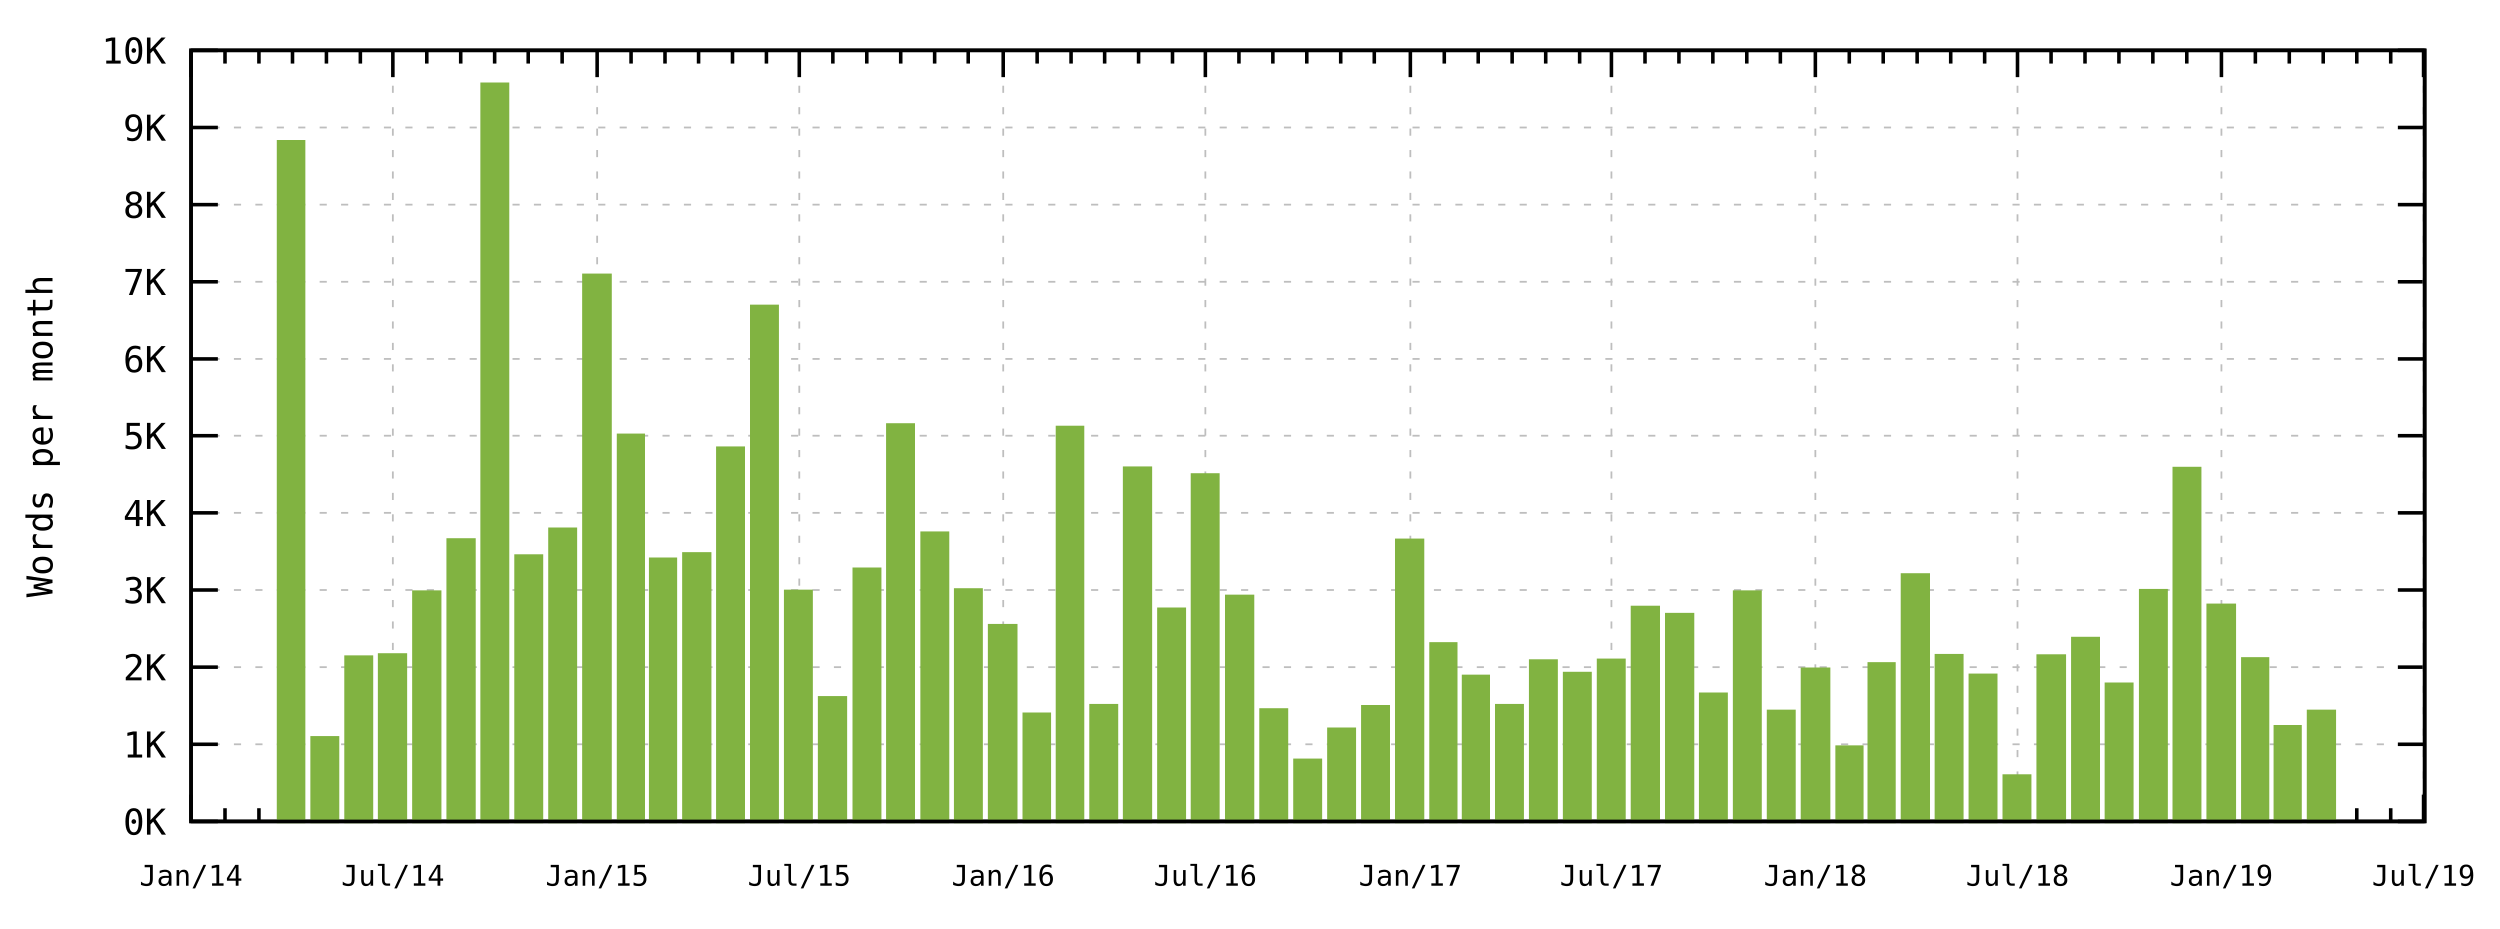
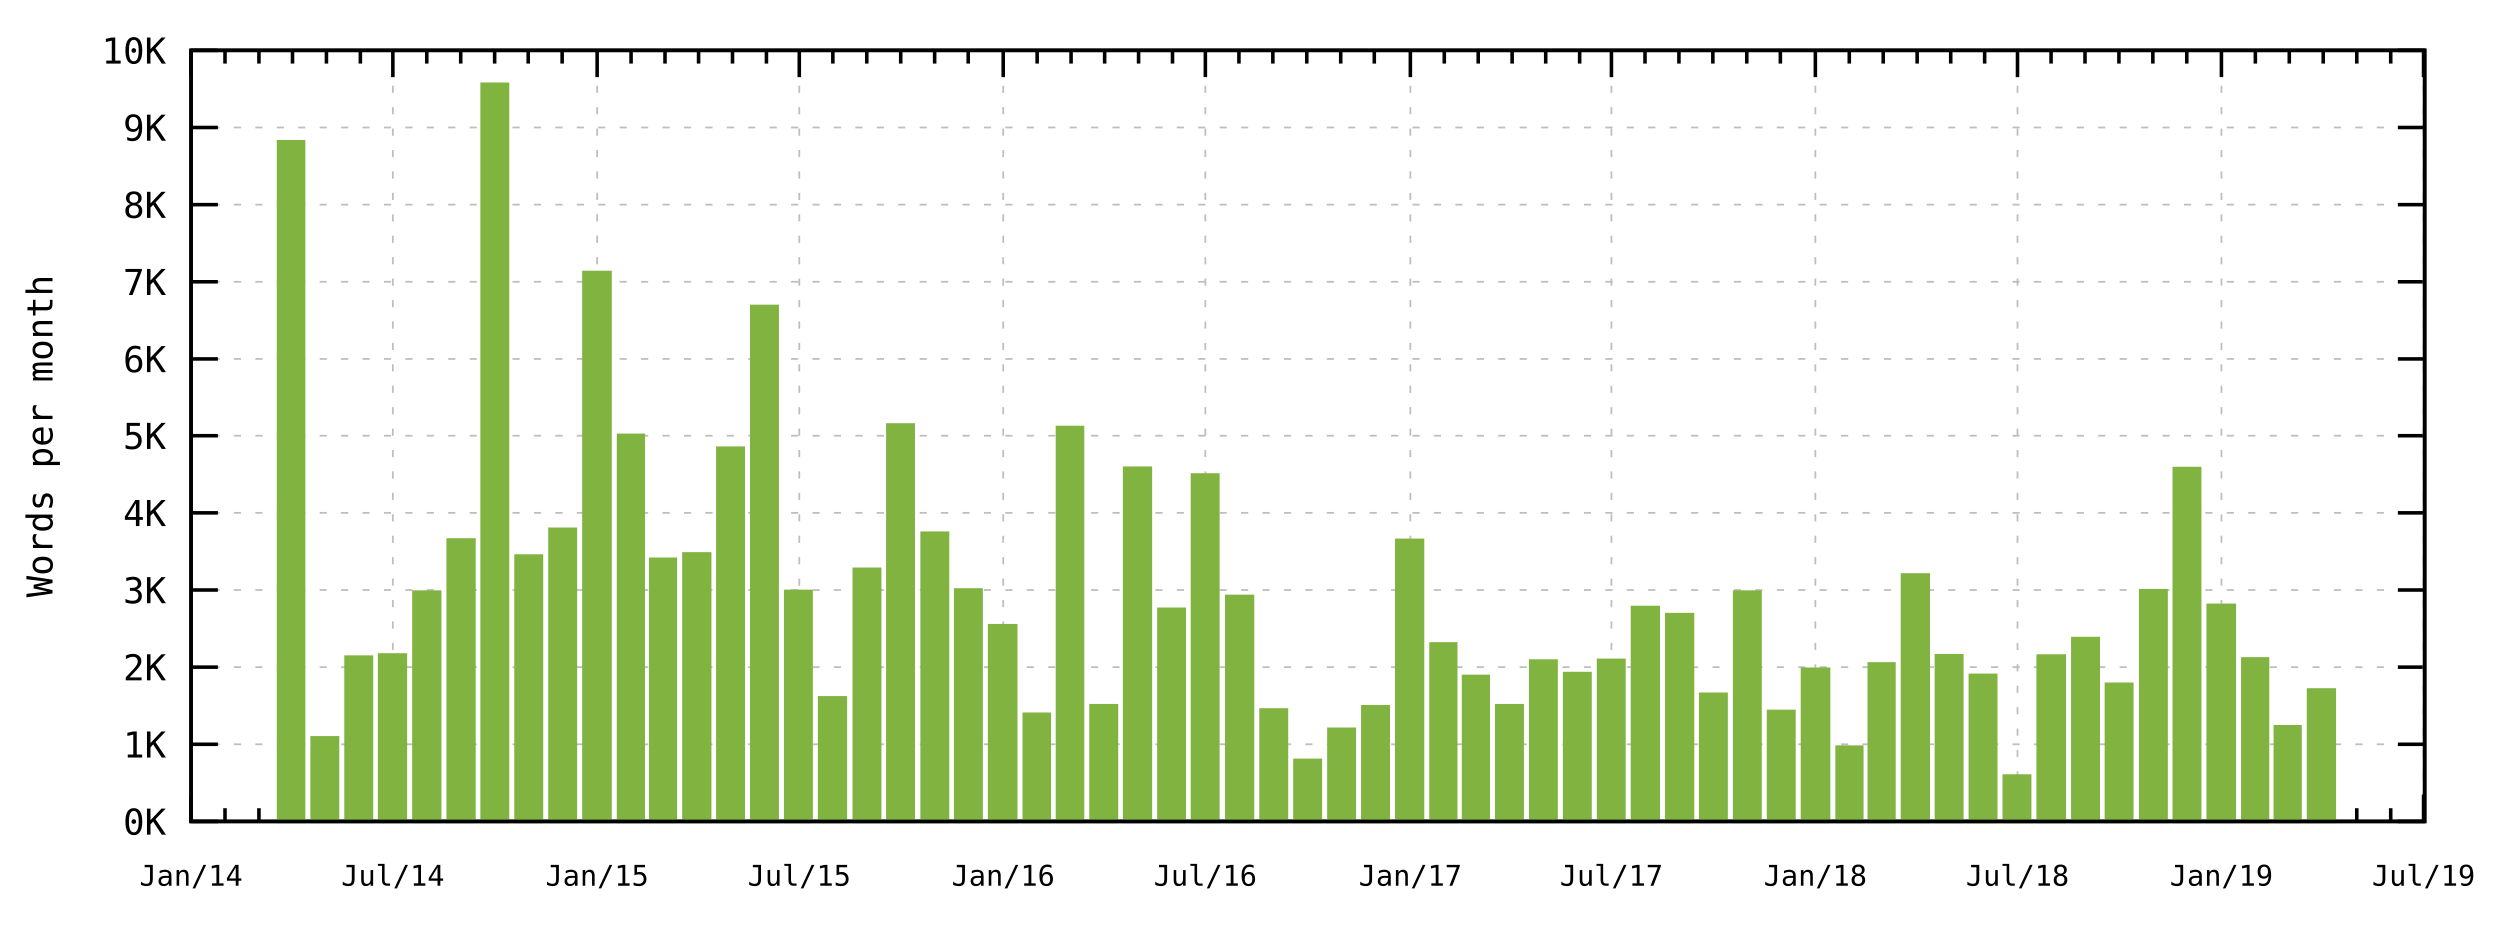
<svg xmlns="http://www.w3.org/2000/svg" xmlns:xlink="http://www.w3.org/1999/xlink" width="700" height="260" viewBox="0 0 700 260">
  <g id="gnuplot_canvas">
    <rect x="0" y="0" width="700" height="260" fill="none" />
    <defs>
      <circle id="gpDot" r="0.5" stroke-width="0.5" />
      <path id="gpPt0" stroke-width="0.267" stroke="currentColor" d="M-1,0 h2 M0,-1 v2" />
      <path id="gpPt1" stroke-width="0.267" stroke="currentColor" d="M-1,-1 L1,1 M1,-1 L-1,1" />
      <path id="gpPt2" stroke-width="0.267" stroke="currentColor" d="M-1,0 L1,0 M0,-1 L0,1 M-1,-1 L1,1 M-1,1 L1,-1" />
      <rect id="gpPt3" stroke-width="0.267" stroke="currentColor" x="-1" y="-1" width="2" height="2" />
      <rect id="gpPt4" stroke-width="0.267" stroke="currentColor" fill="currentColor" x="-1" y="-1" width="2" height="2" />
      <circle id="gpPt5" stroke-width="0.267" stroke="currentColor" cx="0" cy="0" r="1" />
      <use xlink:href="#gpPt5" id="gpPt6" fill="currentColor" stroke="none" />
      <path id="gpPt7" stroke-width="0.267" stroke="currentColor" d="M0,-1.33 L-1.33,0.67 L1.33,0.67 z" />
      <use xlink:href="#gpPt7" id="gpPt8" fill="currentColor" stroke="none" />
      <use xlink:href="#gpPt7" id="gpPt9" stroke="currentColor" transform="rotate(180)" />
      <use xlink:href="#gpPt9" id="gpPt10" fill="currentColor" stroke="none" />
      <use xlink:href="#gpPt3" id="gpPt11" stroke="currentColor" transform="rotate(45)" />
      <use xlink:href="#gpPt11" id="gpPt12" fill="currentColor" stroke="none" />
      <path id="gpPt13" stroke-width="0.267" stroke="currentColor" d="M0,1.330 L1.265,0.411 L0.782,-1.067 L-0.782,-1.076 L-1.265,0.411 z" />
      <use xlink:href="#gpPt13" id="gpPt14" fill="currentColor" stroke="none" />
      <filter id="textbox" filterUnits="objectBoundingBox" x="0" y="0" height="1" width="1">
        <feFlood flood-color="white" flood-opacity="1" result="bgnd" />
        <feComposite in="SourceGraphic" in2="bgnd" operator="atop" />
      </filter>
      <filter id="greybox" filterUnits="objectBoundingBox" x="0" y="0" height="1" width="1">
        <feFlood flood-color="lightgrey" flood-opacity="1" result="grey" />
        <feComposite in="SourceGraphic" in2="grey" operator="atop" />
      </filter>
    </defs>
    <g fill="none" color="white" stroke="currentColor" stroke-width="1.00" stroke-linecap="butt" stroke-linejoin="miter">
</g>
    <g fill="none" color="black" stroke="currentColor" stroke-width="1.00" stroke-linecap="butt" stroke-linejoin="miter">
</g>
    <g fill="none" color="black" stroke="black" stroke-width="0.50" stroke-linecap="butt" stroke-linejoin="miter">
</g>
    <g fill="none" color="gray" stroke="currentColor" stroke-width="0.50" stroke-linecap="butt" stroke-linejoin="miter">
      <path stroke="rgb(190, 190, 190)" stroke-dasharray="2,4" class="gridline" d="M53.5,230.0 L678.9,230.0  " />
    </g>
    <g fill="none" color="gray" stroke="rgb(190, 190, 190)" stroke-width="1.00" stroke-linecap="butt" stroke-linejoin="miter">
</g>
    <g fill="none" color="black" stroke="currentColor" stroke-width="1.00" stroke-linecap="butt" stroke-linejoin="miter">
      <path stroke="black" d="M53.5,230.0 L61.0,230.0 M678.9,230.0 L671.4,230.0  " />
      <g transform="translate(46.5,233.7)" stroke="none" fill="rgb(0,0,0)" font-family="monospace" font-size="10.00" text-anchor="end">
        <text>
          <tspan font-family="monospace">0K</tspan>
        </text>
      </g>
    </g>
    <g fill="none" color="black" stroke="currentColor" stroke-width="1.00" stroke-linecap="butt" stroke-linejoin="miter">
</g>
    <g fill="none" color="black" stroke="black" stroke-width="0.50" stroke-linecap="butt" stroke-linejoin="miter">
</g>
    <g fill="none" color="gray" stroke="currentColor" stroke-width="0.50" stroke-linecap="butt" stroke-linejoin="miter">
      <path stroke="rgb(190, 190, 190)" stroke-dasharray="2,4" class="gridline" d="M53.5,208.4 L678.9,208.4  " />
    </g>
    <g fill="none" color="gray" stroke="rgb(190, 190, 190)" stroke-width="1.00" stroke-linecap="butt" stroke-linejoin="miter">
</g>
    <g fill="none" color="black" stroke="currentColor" stroke-width="1.00" stroke-linecap="butt" stroke-linejoin="miter">
      <path stroke="black" d="M53.5,208.4 L61.0,208.4 M678.9,208.4 L671.4,208.4  " />
      <g transform="translate(46.5,212.1)" stroke="none" fill="rgb(0,0,0)" font-family="monospace" font-size="10.00" text-anchor="end">
        <text>
          <tspan font-family="monospace">1K</tspan>
        </text>
      </g>
    </g>
    <g fill="none" color="black" stroke="currentColor" stroke-width="1.00" stroke-linecap="butt" stroke-linejoin="miter">
</g>
    <g fill="none" color="black" stroke="black" stroke-width="0.50" stroke-linecap="butt" stroke-linejoin="miter">
</g>
    <g fill="none" color="gray" stroke="currentColor" stroke-width="0.50" stroke-linecap="butt" stroke-linejoin="miter">
      <path stroke="rgb(190, 190, 190)" stroke-dasharray="2,4" class="gridline" d="M53.5,186.8 L678.9,186.8  " />
    </g>
    <g fill="none" color="gray" stroke="rgb(190, 190, 190)" stroke-width="1.00" stroke-linecap="butt" stroke-linejoin="miter">
</g>
    <g fill="none" color="black" stroke="currentColor" stroke-width="1.00" stroke-linecap="butt" stroke-linejoin="miter">
      <path stroke="black" d="M53.5,186.8 L61.0,186.8 M678.9,186.8 L671.4,186.8  " />
      <g transform="translate(46.5,190.5)" stroke="none" fill="rgb(0,0,0)" font-family="monospace" font-size="10.00" text-anchor="end">
        <text>
          <tspan font-family="monospace">2K</tspan>
        </text>
      </g>
    </g>
    <g fill="none" color="black" stroke="currentColor" stroke-width="1.00" stroke-linecap="butt" stroke-linejoin="miter">
</g>
    <g fill="none" color="black" stroke="black" stroke-width="0.50" stroke-linecap="butt" stroke-linejoin="miter">
</g>
    <g fill="none" color="gray" stroke="currentColor" stroke-width="0.50" stroke-linecap="butt" stroke-linejoin="miter">
      <path stroke="rgb(190, 190, 190)" stroke-dasharray="2,4" class="gridline" d="M53.5,165.2 L678.9,165.2  " />
    </g>
    <g fill="none" color="gray" stroke="rgb(190, 190, 190)" stroke-width="1.00" stroke-linecap="butt" stroke-linejoin="miter">
</g>
    <g fill="none" color="black" stroke="currentColor" stroke-width="1.00" stroke-linecap="butt" stroke-linejoin="miter">
      <path stroke="black" d="M53.5,165.2 L61.0,165.2 M678.9,165.2 L671.4,165.2  " />
      <g transform="translate(46.5,168.9)" stroke="none" fill="rgb(0,0,0)" font-family="monospace" font-size="10.00" text-anchor="end">
        <text>
          <tspan font-family="monospace">3K</tspan>
        </text>
      </g>
    </g>
    <g fill="none" color="black" stroke="currentColor" stroke-width="1.00" stroke-linecap="butt" stroke-linejoin="miter">
</g>
    <g fill="none" color="black" stroke="black" stroke-width="0.50" stroke-linecap="butt" stroke-linejoin="miter">
</g>
    <g fill="none" color="gray" stroke="currentColor" stroke-width="0.50" stroke-linecap="butt" stroke-linejoin="miter">
      <path stroke="rgb(190, 190, 190)" stroke-dasharray="2,4" class="gridline" d="M53.5,143.6 L678.9,143.6  " />
    </g>
    <g fill="none" color="gray" stroke="rgb(190, 190, 190)" stroke-width="1.00" stroke-linecap="butt" stroke-linejoin="miter">
</g>
    <g fill="none" color="black" stroke="currentColor" stroke-width="1.00" stroke-linecap="butt" stroke-linejoin="miter">
      <path stroke="black" d="M53.5,143.6 L61.0,143.6 M678.9,143.6 L671.4,143.6  " />
      <g transform="translate(46.5,147.3)" stroke="none" fill="rgb(0,0,0)" font-family="monospace" font-size="10.00" text-anchor="end">
        <text>
          <tspan font-family="monospace">4K</tspan>
        </text>
      </g>
    </g>
    <g fill="none" color="black" stroke="currentColor" stroke-width="1.00" stroke-linecap="butt" stroke-linejoin="miter">
</g>
    <g fill="none" color="black" stroke="black" stroke-width="0.50" stroke-linecap="butt" stroke-linejoin="miter">
</g>
    <g fill="none" color="gray" stroke="currentColor" stroke-width="0.50" stroke-linecap="butt" stroke-linejoin="miter">
      <path stroke="rgb(190, 190, 190)" stroke-dasharray="2,4" class="gridline" d="M53.5,122.0 L678.9,122.0  " />
    </g>
    <g fill="none" color="gray" stroke="rgb(190, 190, 190)" stroke-width="1.00" stroke-linecap="butt" stroke-linejoin="miter">
</g>
    <g fill="none" color="black" stroke="currentColor" stroke-width="1.00" stroke-linecap="butt" stroke-linejoin="miter">
      <path stroke="black" d="M53.5,122.0 L61.0,122.0 M678.9,122.0 L671.4,122.0  " />
      <g transform="translate(46.5,125.7)" stroke="none" fill="rgb(0,0,0)" font-family="monospace" font-size="10.00" text-anchor="end">
        <text>
          <tspan font-family="monospace">5K</tspan>
        </text>
      </g>
    </g>
    <g fill="none" color="black" stroke="currentColor" stroke-width="1.00" stroke-linecap="butt" stroke-linejoin="miter">
</g>
    <g fill="none" color="black" stroke="black" stroke-width="0.50" stroke-linecap="butt" stroke-linejoin="miter">
</g>
    <g fill="none" color="gray" stroke="currentColor" stroke-width="0.50" stroke-linecap="butt" stroke-linejoin="miter">
      <path stroke="rgb(190, 190, 190)" stroke-dasharray="2,4" class="gridline" d="M53.5,100.5 L678.9,100.5  " />
    </g>
    <g fill="none" color="gray" stroke="rgb(190, 190, 190)" stroke-width="1.00" stroke-linecap="butt" stroke-linejoin="miter">
</g>
    <g fill="none" color="black" stroke="currentColor" stroke-width="1.00" stroke-linecap="butt" stroke-linejoin="miter">
      <path stroke="black" d="M53.5,100.5 L61.0,100.5 M678.9,100.5 L671.4,100.5  " />
      <g transform="translate(46.5,104.2)" stroke="none" fill="rgb(0,0,0)" font-family="monospace" font-size="10.00" text-anchor="end">
        <text>
          <tspan font-family="monospace">6K</tspan>
        </text>
      </g>
    </g>
    <g fill="none" color="black" stroke="currentColor" stroke-width="1.00" stroke-linecap="butt" stroke-linejoin="miter">
</g>
    <g fill="none" color="black" stroke="black" stroke-width="0.50" stroke-linecap="butt" stroke-linejoin="miter">
</g>
    <g fill="none" color="gray" stroke="currentColor" stroke-width="0.50" stroke-linecap="butt" stroke-linejoin="miter">
      <path stroke="rgb(190, 190, 190)" stroke-dasharray="2,4" class="gridline" d="M53.5,78.9 L678.9,78.9  " />
    </g>
    <g fill="none" color="gray" stroke="rgb(190, 190, 190)" stroke-width="1.00" stroke-linecap="butt" stroke-linejoin="miter">
</g>
    <g fill="none" color="black" stroke="currentColor" stroke-width="1.00" stroke-linecap="butt" stroke-linejoin="miter">
      <path stroke="black" d="M53.5,78.9 L61.0,78.9 M678.9,78.9 L671.4,78.9  " />
      <g transform="translate(46.5,82.6)" stroke="none" fill="rgb(0,0,0)" font-family="monospace" font-size="10.00" text-anchor="end">
        <text>
          <tspan font-family="monospace">7K</tspan>
        </text>
      </g>
    </g>
    <g fill="none" color="black" stroke="currentColor" stroke-width="1.00" stroke-linecap="butt" stroke-linejoin="miter">
</g>
    <g fill="none" color="black" stroke="black" stroke-width="0.50" stroke-linecap="butt" stroke-linejoin="miter">
</g>
    <g fill="none" color="gray" stroke="currentColor" stroke-width="0.50" stroke-linecap="butt" stroke-linejoin="miter">
      <path stroke="rgb(190, 190, 190)" stroke-dasharray="2,4" class="gridline" d="M53.5,57.3 L678.9,57.3  " />
    </g>
    <g fill="none" color="gray" stroke="rgb(190, 190, 190)" stroke-width="1.00" stroke-linecap="butt" stroke-linejoin="miter">
</g>
    <g fill="none" color="black" stroke="currentColor" stroke-width="1.00" stroke-linecap="butt" stroke-linejoin="miter">
      <path stroke="black" d="M53.5,57.3 L61.0,57.3 M678.9,57.3 L671.4,57.3  " />
      <g transform="translate(46.5,61.0)" stroke="none" fill="rgb(0,0,0)" font-family="monospace" font-size="10.00" text-anchor="end">
        <text>
          <tspan font-family="monospace">8K</tspan>
        </text>
      </g>
    </g>
    <g fill="none" color="black" stroke="currentColor" stroke-width="1.00" stroke-linecap="butt" stroke-linejoin="miter">
</g>
    <g fill="none" color="black" stroke="black" stroke-width="0.50" stroke-linecap="butt" stroke-linejoin="miter">
</g>
    <g fill="none" color="gray" stroke="currentColor" stroke-width="0.50" stroke-linecap="butt" stroke-linejoin="miter">
      <path stroke="rgb(190, 190, 190)" stroke-dasharray="2,4" class="gridline" d="M53.5,35.7 L678.9,35.7  " />
    </g>
    <g fill="none" color="gray" stroke="rgb(190, 190, 190)" stroke-width="1.00" stroke-linecap="butt" stroke-linejoin="miter">
</g>
    <g fill="none" color="black" stroke="currentColor" stroke-width="1.00" stroke-linecap="butt" stroke-linejoin="miter">
      <path stroke="black" d="M53.5,35.7 L61.0,35.7 M678.9,35.7 L671.4,35.7  " />
      <g transform="translate(46.5,39.4)" stroke="none" fill="rgb(0,0,0)" font-family="monospace" font-size="10.00" text-anchor="end">
        <text>
          <tspan font-family="monospace">9K</tspan>
        </text>
      </g>
    </g>
    <g fill="none" color="black" stroke="currentColor" stroke-width="1.00" stroke-linecap="butt" stroke-linejoin="miter">
</g>
    <g fill="none" color="black" stroke="black" stroke-width="0.50" stroke-linecap="butt" stroke-linejoin="miter">
</g>
    <g fill="none" color="gray" stroke="currentColor" stroke-width="0.50" stroke-linecap="butt" stroke-linejoin="miter">
      <path stroke="rgb(190, 190, 190)" stroke-dasharray="2,4" class="gridline" d="M53.5,14.1 L678.9,14.1  " />
    </g>
    <g fill="none" color="gray" stroke="rgb(190, 190, 190)" stroke-width="1.00" stroke-linecap="butt" stroke-linejoin="miter">
</g>
    <g fill="none" color="black" stroke="currentColor" stroke-width="1.00" stroke-linecap="butt" stroke-linejoin="miter">
      <path stroke="black" d="M53.5,14.1 L61.0,14.1 M678.9,14.1 L671.4,14.1  " />
      <g transform="translate(46.5,17.8)" stroke="none" fill="rgb(0,0,0)" font-family="monospace" font-size="10.00" text-anchor="end">
        <text>
          <tspan font-family="monospace">10K</tspan>
        </text>
      </g>
    </g>
    <g fill="none" color="black" stroke="currentColor" stroke-width="1.00" stroke-linecap="butt" stroke-linejoin="miter">
</g>
    <g fill="none" color="black" stroke="black" stroke-width="0.50" stroke-linecap="butt" stroke-linejoin="miter">
</g>
    <g fill="none" color="gray" stroke="currentColor" stroke-width="0.50" stroke-linecap="butt" stroke-linejoin="miter">
      <path stroke="rgb(190, 190, 190)" stroke-dasharray="2,4" class="gridline" d="M53.5,230.0 L53.5,14.1  " />
    </g>
    <g fill="none" color="gray" stroke="rgb(190, 190, 190)" stroke-width="1.00" stroke-linecap="butt" stroke-linejoin="miter">
</g>
    <g fill="none" color="black" stroke="currentColor" stroke-width="1.00" stroke-linecap="butt" stroke-linejoin="miter">
      <path stroke="black" d="M53.5,230.0 L53.5,222.5 M53.5,14.1 L53.5,21.6  " />
      <g transform="translate(53.5,248.0)" stroke="none" fill="rgb(0,0,0)" font-family="monospace" font-size="8.00" text-anchor="middle">
        <text>
          <tspan font-family="monospace">Jan/14</tspan>
        </text>
      </g>
    </g>
    <g fill="none" color="black" stroke="currentColor" stroke-width="1.00" stroke-linecap="butt" stroke-linejoin="miter">
      <path stroke="black" d="M63.0,230.0 L63.0,226.3 M63.0,14.1 L63.0,17.8 M72.5,230.0 L72.5,226.3 M72.5,14.1 L72.5,17.8   M81.9,230.0 L81.9,226.3 M81.9,14.1 L81.9,17.8 M91.4,230.0 L91.4,226.3 M91.4,14.1 L91.4,17.8   M100.9,230.0 L100.9,226.3 M100.9,14.1 L100.9,17.8  " />
    </g>
    <g fill="none" color="black" stroke="black" stroke-width="0.50" stroke-linecap="butt" stroke-linejoin="miter">
</g>
    <g fill="none" color="gray" stroke="currentColor" stroke-width="0.50" stroke-linecap="butt" stroke-linejoin="miter">
      <path stroke="rgb(190, 190, 190)" stroke-dasharray="2,4" class="gridline" d="M110.0,230.0 L110.0,14.1  " />
    </g>
    <g fill="none" color="gray" stroke="rgb(190, 190, 190)" stroke-width="1.00" stroke-linecap="butt" stroke-linejoin="miter">
</g>
    <g fill="none" color="black" stroke="currentColor" stroke-width="1.00" stroke-linecap="butt" stroke-linejoin="miter">
      <path stroke="black" d="M110.0,230.0 L110.0,222.5 M110.0,14.1 L110.0,21.6  " />
      <g transform="translate(110.0,248.0)" stroke="none" fill="rgb(0,0,0)" font-family="monospace" font-size="8.00" text-anchor="middle">
        <text>
          <tspan font-family="monospace">Jul/14</tspan>
        </text>
      </g>
    </g>
    <g fill="none" color="black" stroke="currentColor" stroke-width="1.00" stroke-linecap="butt" stroke-linejoin="miter">
      <path stroke="black" d="M119.5,230.0 L119.5,226.3 M119.5,14.1 L119.5,17.8 M129.0,230.0 L129.0,226.3 M129.0,14.1 L129.0,17.8   M138.5,230.0 L138.5,226.3 M138.5,14.1 L138.5,17.8 M147.9,230.0 L147.9,226.3 M147.9,14.1 L147.9,17.8   M157.4,230.0 L157.4,226.3 M157.4,14.1 L157.4,17.8  " />
    </g>
    <g fill="none" color="black" stroke="black" stroke-width="0.50" stroke-linecap="butt" stroke-linejoin="miter">
</g>
    <g fill="none" color="gray" stroke="currentColor" stroke-width="0.50" stroke-linecap="butt" stroke-linejoin="miter">
      <path stroke="rgb(190, 190, 190)" stroke-dasharray="2,4" class="gridline" d="M167.2,230.0 L167.2,14.1  " />
    </g>
    <g fill="none" color="gray" stroke="rgb(190, 190, 190)" stroke-width="1.00" stroke-linecap="butt" stroke-linejoin="miter">
</g>
    <g fill="none" color="black" stroke="currentColor" stroke-width="1.00" stroke-linecap="butt" stroke-linejoin="miter">
      <path stroke="black" d="M167.2,230.0 L167.2,222.5 M167.2,14.1 L167.2,21.6  " />
      <g transform="translate(167.2,248.0)" stroke="none" fill="rgb(0,0,0)" font-family="monospace" font-size="8.00" text-anchor="middle">
        <text>
          <tspan font-family="monospace">Jan/15</tspan>
        </text>
      </g>
    </g>
    <g fill="none" color="black" stroke="currentColor" stroke-width="1.00" stroke-linecap="butt" stroke-linejoin="miter">
      <path stroke="black" d="M176.7,230.0 L176.7,226.3 M176.7,14.1 L176.7,17.8 M186.2,230.0 L186.2,226.3 M186.2,14.1 L186.2,17.8   M195.6,230.0 L195.6,226.3 M195.6,14.1 L195.6,17.8 M205.1,230.0 L205.1,226.3 M205.1,14.1 L205.1,17.8   M214.6,230.0 L214.6,226.3 M214.6,14.1 L214.6,17.8  " />
    </g>
    <g fill="none" color="black" stroke="black" stroke-width="0.50" stroke-linecap="butt" stroke-linejoin="miter">
</g>
    <g fill="none" color="gray" stroke="currentColor" stroke-width="0.50" stroke-linecap="butt" stroke-linejoin="miter">
      <path stroke="rgb(190, 190, 190)" stroke-dasharray="2,4" class="gridline" d="M223.8,230.0 L223.8,14.1  " />
    </g>
    <g fill="none" color="gray" stroke="rgb(190, 190, 190)" stroke-width="1.00" stroke-linecap="butt" stroke-linejoin="miter">
</g>
    <g fill="none" color="black" stroke="currentColor" stroke-width="1.00" stroke-linecap="butt" stroke-linejoin="miter">
      <path stroke="black" d="M223.8,230.0 L223.8,222.5 M223.8,14.1 L223.8,21.6  " />
      <g transform="translate(223.8,248.0)" stroke="none" fill="rgb(0,0,0)" font-family="monospace" font-size="8.00" text-anchor="middle">
        <text>
          <tspan font-family="monospace">Jul/15</tspan>
        </text>
      </g>
    </g>
    <g fill="none" color="black" stroke="currentColor" stroke-width="1.00" stroke-linecap="butt" stroke-linejoin="miter">
      <path stroke="black" d="M233.2,230.0 L233.2,226.3 M233.2,14.1 L233.2,17.8 M242.7,230.0 L242.7,226.3 M242.7,14.1 L242.7,17.8   M252.2,230.0 L252.2,226.3 M252.2,14.1 L252.2,17.8 M261.7,230.0 L261.7,226.3 M261.7,14.1 L261.7,17.8   M271.1,230.0 L271.1,226.3 M271.1,14.1 L271.1,17.8  " />
    </g>
    <g fill="none" color="black" stroke="black" stroke-width="0.50" stroke-linecap="butt" stroke-linejoin="miter">
</g>
    <g fill="none" color="gray" stroke="currentColor" stroke-width="0.50" stroke-linecap="butt" stroke-linejoin="miter">
      <path stroke="rgb(190, 190, 190)" stroke-dasharray="2,4" class="gridline" d="M280.9,230.0 L280.9,14.1  " />
    </g>
    <g fill="none" color="gray" stroke="rgb(190, 190, 190)" stroke-width="1.00" stroke-linecap="butt" stroke-linejoin="miter">
</g>
    <g fill="none" color="black" stroke="currentColor" stroke-width="1.00" stroke-linecap="butt" stroke-linejoin="miter">
      <path stroke="black" d="M280.9,230.0 L280.9,222.5 M280.9,14.1 L280.9,21.6  " />
      <g transform="translate(280.9,248.0)" stroke="none" fill="rgb(0,0,0)" font-family="monospace" font-size="8.00" text-anchor="middle">
        <text>
          <tspan font-family="monospace">Jan/16</tspan>
        </text>
      </g>
    </g>
    <g fill="none" color="black" stroke="currentColor" stroke-width="1.00" stroke-linecap="butt" stroke-linejoin="miter">
      <path stroke="black" d="M290.4,230.0 L290.4,226.3 M290.4,14.1 L290.4,17.8 M299.9,230.0 L299.9,226.3 M299.9,14.1 L299.9,17.8   M309.3,230.0 L309.3,226.3 M309.3,14.1 L309.3,17.8 M318.8,230.0 L318.8,226.3 M318.8,14.1 L318.8,17.8   M328.3,230.0 L328.3,226.3 M328.3,14.1 L328.3,17.8  " />
    </g>
    <g fill="none" color="black" stroke="black" stroke-width="0.50" stroke-linecap="butt" stroke-linejoin="miter">
</g>
    <g fill="none" color="gray" stroke="currentColor" stroke-width="0.50" stroke-linecap="butt" stroke-linejoin="miter">
      <path stroke="rgb(190, 190, 190)" stroke-dasharray="2,4" class="gridline" d="M337.5,230.0 L337.5,14.1  " />
    </g>
    <g fill="none" color="gray" stroke="rgb(190, 190, 190)" stroke-width="1.00" stroke-linecap="butt" stroke-linejoin="miter">
</g>
    <g fill="none" color="black" stroke="currentColor" stroke-width="1.00" stroke-linecap="butt" stroke-linejoin="miter">
      <path stroke="black" d="M337.5,230.0 L337.5,222.5 M337.5,14.1 L337.5,21.6  " />
      <g transform="translate(337.5,248.0)" stroke="none" fill="rgb(0,0,0)" font-family="monospace" font-size="8.00" text-anchor="middle">
        <text>
          <tspan font-family="monospace">Jul/16</tspan>
        </text>
      </g>
    </g>
    <g fill="none" color="black" stroke="currentColor" stroke-width="1.00" stroke-linecap="butt" stroke-linejoin="miter">
      <path stroke="black" d="M346.9,230.0 L346.9,226.3 M346.9,14.1 L346.9,17.8 M356.4,230.0 L356.4,226.3 M356.4,14.1 L356.4,17.8   M365.9,230.0 L365.9,226.3 M365.9,14.1 L365.9,17.8 M375.4,230.0 L375.4,226.3 M375.4,14.1 L375.4,17.8   M384.8,230.0 L384.8,226.3 M384.8,14.1 L384.8,17.8  " />
    </g>
    <g fill="none" color="black" stroke="black" stroke-width="0.50" stroke-linecap="butt" stroke-linejoin="miter">
</g>
    <g fill="none" color="gray" stroke="currentColor" stroke-width="0.50" stroke-linecap="butt" stroke-linejoin="miter">
      <path stroke="rgb(190, 190, 190)" stroke-dasharray="2,4" class="gridline" d="M394.9,230.0 L394.9,14.1  " />
    </g>
    <g fill="none" color="gray" stroke="rgb(190, 190, 190)" stroke-width="1.00" stroke-linecap="butt" stroke-linejoin="miter">
</g>
    <g fill="none" color="black" stroke="currentColor" stroke-width="1.00" stroke-linecap="butt" stroke-linejoin="miter">
      <path stroke="black" d="M394.9,230.0 L394.9,222.5 M394.9,14.1 L394.9,21.6  " />
      <g transform="translate(394.9,248.0)" stroke="none" fill="rgb(0,0,0)" font-family="monospace" font-size="8.00" text-anchor="middle">
        <text>
          <tspan font-family="monospace">Jan/17</tspan>
        </text>
      </g>
    </g>
    <g fill="none" color="black" stroke="currentColor" stroke-width="1.00" stroke-linecap="butt" stroke-linejoin="miter">
      <path stroke="black" d="M404.4,230.0 L404.4,226.3 M404.4,14.1 L404.4,17.8 M413.9,230.0 L413.9,226.3 M413.9,14.1 L413.9,17.8   M423.4,230.0 L423.4,226.3 M423.4,14.1 L423.4,17.8 M432.8,230.0 L432.8,226.3 M432.8,14.1 L432.8,17.8   M442.3,230.0 L442.3,226.3 M442.3,14.1 L442.3,17.8  " />
    </g>
    <g fill="none" color="black" stroke="black" stroke-width="0.50" stroke-linecap="butt" stroke-linejoin="miter">
</g>
    <g fill="none" color="gray" stroke="currentColor" stroke-width="0.50" stroke-linecap="butt" stroke-linejoin="miter">
      <path stroke="rgb(190, 190, 190)" stroke-dasharray="2,4" class="gridline" d="M451.2,230.0 L451.2,14.1  " />
    </g>
    <g fill="none" color="gray" stroke="rgb(190, 190, 190)" stroke-width="1.00" stroke-linecap="butt" stroke-linejoin="miter">
</g>
    <g fill="none" color="black" stroke="currentColor" stroke-width="1.00" stroke-linecap="butt" stroke-linejoin="miter">
      <path stroke="black" d="M451.2,230.0 L451.2,222.5 M451.2,14.1 L451.2,21.6  " />
      <g transform="translate(451.2,248.0)" stroke="none" fill="rgb(0,0,0)" font-family="monospace" font-size="8.00" text-anchor="middle">
        <text>
          <tspan font-family="monospace">Jul/17</tspan>
        </text>
      </g>
    </g>
    <g fill="none" color="black" stroke="currentColor" stroke-width="1.00" stroke-linecap="butt" stroke-linejoin="miter">
      <path stroke="black" d="M460.6,230.0 L460.6,226.3 M460.6,14.1 L460.6,17.8 M470.1,230.0 L470.1,226.3 M470.1,14.1 L470.1,17.8   M479.6,230.0 L479.6,226.3 M479.6,14.1 L479.6,17.8 M489.1,230.0 L489.1,226.3 M489.1,14.1 L489.1,17.8   M498.5,230.0 L498.5,226.3 M498.5,14.1 L498.5,17.8  " />
    </g>
    <g fill="none" color="black" stroke="black" stroke-width="0.50" stroke-linecap="butt" stroke-linejoin="miter">
</g>
    <g fill="none" color="gray" stroke="currentColor" stroke-width="0.50" stroke-linecap="butt" stroke-linejoin="miter">
      <path stroke="rgb(190, 190, 190)" stroke-dasharray="2,4" class="gridline" d="M508.3,230.0 L508.3,14.1  " />
    </g>
    <g fill="none" color="gray" stroke="rgb(190, 190, 190)" stroke-width="1.00" stroke-linecap="butt" stroke-linejoin="miter">
</g>
    <g fill="none" color="black" stroke="currentColor" stroke-width="1.00" stroke-linecap="butt" stroke-linejoin="miter">
      <path stroke="black" d="M508.3,230.0 L508.3,222.5 M508.3,14.1 L508.3,21.6  " />
      <g transform="translate(508.3,248.0)" stroke="none" fill="rgb(0,0,0)" font-family="monospace" font-size="8.00" text-anchor="middle">
        <text>
          <tspan font-family="monospace">Jan/18</tspan>
        </text>
      </g>
    </g>
    <g fill="none" color="black" stroke="currentColor" stroke-width="1.00" stroke-linecap="butt" stroke-linejoin="miter">
      <path stroke="black" d="M517.8,230.0 L517.8,226.3 M517.8,14.1 L517.8,17.8 M527.3,230.0 L527.3,226.3 M527.3,14.1 L527.3,17.8   M536.8,230.0 L536.8,226.3 M536.8,14.1 L536.8,17.8 M546.2,230.0 L546.2,226.3 M546.2,14.1 L546.2,17.8   M555.7,230.0 L555.7,226.3 M555.7,14.1 L555.7,17.8  " />
    </g>
    <g fill="none" color="black" stroke="black" stroke-width="0.50" stroke-linecap="butt" stroke-linejoin="miter">
</g>
    <g fill="none" color="gray" stroke="currentColor" stroke-width="0.50" stroke-linecap="butt" stroke-linejoin="miter">
      <path stroke="rgb(190, 190, 190)" stroke-dasharray="2,4" class="gridline" d="M564.9,230.0 L564.9,14.1  " />
    </g>
    <g fill="none" color="gray" stroke="rgb(190, 190, 190)" stroke-width="1.00" stroke-linecap="butt" stroke-linejoin="miter">
</g>
    <g fill="none" color="black" stroke="currentColor" stroke-width="1.00" stroke-linecap="butt" stroke-linejoin="miter">
      <path stroke="black" d="M564.9,230.0 L564.9,222.5 M564.9,14.1 L564.9,21.6  " />
      <g transform="translate(564.9,248.0)" stroke="none" fill="rgb(0,0,0)" font-family="monospace" font-size="8.00" text-anchor="middle">
        <text>
          <tspan font-family="monospace">Jul/18</tspan>
        </text>
      </g>
    </g>
    <g fill="none" color="black" stroke="currentColor" stroke-width="1.00" stroke-linecap="butt" stroke-linejoin="miter">
      <path stroke="black" d="M574.3,230.0 L574.3,226.3 M574.3,14.1 L574.3,17.8 M583.8,230.0 L583.8,226.3 M583.8,14.1 L583.8,17.8   M593.3,230.0 L593.3,226.3 M593.3,14.1 L593.3,17.8 M602.8,230.0 L602.8,226.3 M602.8,14.1 L602.8,17.8   M612.3,230.0 L612.3,226.3 M612.3,14.1 L612.3,17.8  " />
    </g>
    <g fill="none" color="black" stroke="black" stroke-width="0.50" stroke-linecap="butt" stroke-linejoin="miter">
</g>
    <g fill="none" color="gray" stroke="currentColor" stroke-width="0.50" stroke-linecap="butt" stroke-linejoin="miter">
      <path stroke="rgb(190, 190, 190)" stroke-dasharray="2,4" class="gridline" d="M622.0,230.0 L622.0,14.1  " />
    </g>
    <g fill="none" color="gray" stroke="rgb(190, 190, 190)" stroke-width="1.00" stroke-linecap="butt" stroke-linejoin="miter">
</g>
    <g fill="none" color="black" stroke="currentColor" stroke-width="1.00" stroke-linecap="butt" stroke-linejoin="miter">
      <path stroke="black" d="M622.0,230.0 L622.0,222.5 M622.0,14.1 L622.0,21.6  " />
      <g transform="translate(622.0,248.0)" stroke="none" fill="rgb(0,0,0)" font-family="monospace" font-size="8.00" text-anchor="middle">
        <text>
          <tspan font-family="monospace">Jan/19</tspan>
        </text>
      </g>
    </g>
    <g fill="none" color="black" stroke="currentColor" stroke-width="1.00" stroke-linecap="butt" stroke-linejoin="miter">
      <path stroke="black" d="M631.5,230.0 L631.5,226.3 M631.5,14.1 L631.5,17.8 M641.0,230.0 L641.0,226.3 M641.0,14.1 L641.0,17.8   M650.5,230.0 L650.5,226.3 M650.5,14.1 L650.5,17.8 M659.9,230.0 L659.9,226.3 M659.9,14.1 L659.9,17.8   M669.4,230.0 L669.4,226.3 M669.4,14.1 L669.4,17.8  " />
    </g>
    <g fill="none" color="black" stroke="black" stroke-width="0.50" stroke-linecap="butt" stroke-linejoin="miter">
</g>
    <g fill="none" color="gray" stroke="currentColor" stroke-width="0.50" stroke-linecap="butt" stroke-linejoin="miter">
      <path stroke="rgb(190, 190, 190)" stroke-dasharray="2,4" class="gridline" d="M678.6,230.0 L678.6,14.1  " />
    </g>
    <g fill="none" color="gray" stroke="rgb(190, 190, 190)" stroke-width="1.00" stroke-linecap="butt" stroke-linejoin="miter">
</g>
    <g fill="none" color="black" stroke="currentColor" stroke-width="1.00" stroke-linecap="butt" stroke-linejoin="miter">
      <path stroke="black" d="M678.6,230.0 L678.6,222.5 M678.6,14.1 L678.6,21.6  " />
      <g transform="translate(678.6,248.0)" stroke="none" fill="rgb(0,0,0)" font-family="monospace" font-size="8.00" text-anchor="middle">
        <text>
          <tspan font-family="monospace">Jul/19</tspan>
        </text>
      </g>
    </g>
    <g fill="none" color="black" stroke="currentColor" stroke-width="1.00" stroke-linecap="butt" stroke-linejoin="miter">
</g>
    <g fill="none" color="black" stroke="currentColor" stroke-width="1.00" stroke-linecap="butt" stroke-linejoin="miter">
      <path stroke="black" d="M53.5,14.1 L53.5,230.0 L678.9,230.0 L678.9,14.1 L53.5,14.1 Z  " />
    </g>
    <g fill="none" color="black" stroke="currentColor" stroke-width="1.00" stroke-linecap="butt" stroke-linejoin="miter">
      <g transform="translate(14.7,122.1) rotate(270)" stroke="none" fill="rgb(0,0,0)" font-family="monospace" font-size="10.00" text-anchor="middle">
        <text>
          <tspan font-family="monospace">Words per month</tspan>
        </text>
      </g>
    </g>
    <g fill="none" color="black" stroke="currentColor" stroke-width="1.00" stroke-linecap="butt" stroke-linejoin="miter">
</g>
    <g id="gnuplot_plot_1">
      <g fill="none" color="black" stroke="currentColor" stroke-width="1.00" stroke-linecap="butt" stroke-linejoin="miter">
        <g stroke="none" shape-rendering="crispEdges">
          <polygon fill="rgb(129, 179,  65)" points="78.0,230.0 85.1,230.0 85.1,39.6 78.0,39.6 " />
        </g>
        <path stroke="rgb(129, 179,  65)" d="M78.0,230.0 L78.0,39.7 L85.0,39.7 L85.0,230.0 L78.0,230.0 Z  " />
        <g stroke="none" shape-rendering="crispEdges">
          <polygon fill="rgb(129, 179,  65)" points="87.4,230.0 94.6,230.0 94.6,206.5 87.4,206.5 " />
        </g>
        <path stroke="rgb(129, 179,  65)" d="M87.4,230.0 L87.4,206.6 L94.5,206.6 L94.5,230.0 L87.4,230.0 Z  " />
        <g stroke="none" shape-rendering="crispEdges">
          <polygon fill="rgb(129, 179,  65)" points="96.9,230.0 104.1,230.0 104.1,183.9 96.9,183.9 " />
        </g>
        <path stroke="rgb(129, 179,  65)" d="M96.9,230.0 L96.9,184.0 L104.0,184.0 L104.0,230.0 L96.9,230.0 Z  " />
        <g stroke="none" shape-rendering="crispEdges">
          <polygon fill="rgb(129, 179,  65)" points="106.3,230.0 113.6,230.0 113.6,183.3 106.3,183.3 " />
        </g>
        <path stroke="rgb(129, 179,  65)" d="M106.3,230.0 L106.3,183.4 L113.5,183.4 L113.5,230.0 L106.3,230.0 Z  " />
        <g stroke="none" shape-rendering="crispEdges">
          <polygon fill="rgb(129, 179,  65)" points="115.9,230.0 123.2,230.0 123.2,165.7 115.9,165.7 " />
        </g>
        <path stroke="rgb(129, 179,  65)" d="M115.9,230.0 L115.9,165.8 L123.1,165.8 L123.1,230.0 L115.9,230.0 Z  " />
        <g stroke="none" shape-rendering="crispEdges">
          <polygon fill="rgb(129, 179,  65)" points="125.5,230.0 132.8,230.0 132.8,151.1 125.5,151.1 " />
        </g>
        <path stroke="rgb(129, 179,  65)" d="M125.5,230.0 L125.5,151.2 L132.7,151.2 L132.7,230.0 L125.5,230.0 Z  " />
        <g stroke="none" shape-rendering="crispEdges">
          <polygon fill="rgb(129, 179,  65)" points="135.0,230.0 142.2,230.0 142.2,23.5 135.0,23.5 " />
        </g>
        <path stroke="rgb(129, 179,  65)" d="M135.0,230.0 L135.0,23.6 L142.1,23.6 L142.1,230.0 L135.0,230.0 Z  " />
        <g stroke="none" shape-rendering="crispEdges">
          <polygon fill="rgb(129, 179,  65)" points="144.5,230.0 151.7,230.0 151.7,155.6 144.5,155.6 " />
        </g>
        <path stroke="rgb(129, 179,  65)" d="M144.5,230.0 L144.5,155.7 L151.6,155.7 L151.6,230.0 L144.5,230.0 Z  " />
        <g stroke="none" shape-rendering="crispEdges">
          <polygon fill="rgb(129, 179,  65)" points="154.0,230.0 161.2,230.0 161.2,148.1 154.0,148.1 " />
        </g>
        <path stroke="rgb(129, 179,  65)" d="M154.0,230.0 L154.0,148.2 L161.1,148.2 L161.1,230.0 L154.0,230.0 Z  " />
        <g stroke="none" shape-rendering="crispEdges">
-           <polygon fill="rgb(129, 179,  65)" points="163.5,230.0 170.9,230.0 170.9,77.0 163.5,77.0 " />
-         </g>
-         <path stroke="rgb(129, 179,  65)" d="M163.5,230.0 L163.5,77.1 L170.8,77.1 L170.8,230.0 L163.5,230.0 Z  " />
+           <polygon fill="rgb(129, 179,  65)" points="163.5,230.0 170.9,230.0 170.9,76.2 163.5,76.2 " />
+         </g>
+         <path stroke="rgb(129, 179,  65)" d="M163.5,230.0 L163.5,76.3 L170.8,76.3 L170.8,230.0 L163.5,230.0 Z  " />
        <g stroke="none" shape-rendering="crispEdges">
          <polygon fill="rgb(129, 179,  65)" points="173.2,230.0 180.2,230.0 180.2,121.8 173.2,121.8 " />
        </g>
        <path stroke="rgb(129, 179,  65)" d="M173.2,230.0 L173.2,121.9 L180.1,121.9 L180.1,230.0 L173.2,230.0 Z  " />
        <g stroke="none" shape-rendering="crispEdges">
          <polygon fill="rgb(129, 179,  65)" points="182.2,230.0 189.2,230.0 189.2,156.5 182.2,156.5 " />
        </g>
        <path stroke="rgb(129, 179,  65)" d="M182.2,230.0 L182.2,156.6 L189.1,156.6 L189.1,230.0 L182.2,230.0 Z  " />
        <g stroke="none" shape-rendering="crispEdges">
          <polygon fill="rgb(129, 179,  65)" points="191.5,230.0 198.8,230.0 198.8,155.0 191.5,155.0 " />
        </g>
        <path stroke="rgb(129, 179,  65)" d="M191.5,230.0 L191.5,155.1 L198.7,155.1 L198.7,230.0 L191.5,230.0 Z  " />
        <g stroke="none" shape-rendering="crispEdges">
          <polygon fill="rgb(129, 179,  65)" points="201.0,230.0 208.2,230.0 208.2,125.4 201.0,125.4 " />
        </g>
        <path stroke="rgb(129, 179,  65)" d="M201.0,230.0 L201.0,125.5 L208.1,125.5 L208.1,230.0 L201.0,230.0 Z  " />
        <g stroke="none" shape-rendering="crispEdges">
          <polygon fill="rgb(129, 179,  65)" points="210.5,230.0 217.7,230.0 217.7,85.7 210.5,85.7 " />
        </g>
        <path stroke="rgb(129, 179,  65)" d="M210.5,230.0 L210.5,85.8 L217.6,85.8 L217.6,230.0 L210.5,230.0 Z  " />
        <g stroke="none" shape-rendering="crispEdges">
          <polygon fill="rgb(129, 179,  65)" points="220.0,230.0 227.2,230.0 227.2,165.5 220.0,165.5 " />
        </g>
        <path stroke="rgb(129, 179,  65)" d="M220.0,230.0 L220.0,165.6 L227.1,165.6 L227.1,230.0 L220.0,230.0 Z  " />
        <g stroke="none" shape-rendering="crispEdges">
          <polygon fill="rgb(129, 179,  65)" points="229.5,230.0 236.8,230.0 236.8,195.3 229.5,195.3 " />
        </g>
        <path stroke="rgb(129, 179,  65)" d="M229.5,230.0 L229.5,195.4 L236.7,195.4 L236.7,230.0 L229.5,230.0 Z  " />
        <g stroke="none" shape-rendering="crispEdges">
          <polygon fill="rgb(129, 179,  65)" points="239.2,230.0 246.4,230.0 246.4,159.3 239.2,159.3 " />
        </g>
        <path stroke="rgb(129, 179,  65)" d="M239.2,230.0 L239.2,159.4 L246.3,159.4 L246.3,230.0 L239.2,230.0 Z  " />
        <g stroke="none" shape-rendering="crispEdges">
          <polygon fill="rgb(129, 179,  65)" points="248.6,230.0 255.8,230.0 255.8,118.9 248.6,118.9 " />
        </g>
        <path stroke="rgb(129, 179,  65)" d="M248.6,230.0 L248.6,119.0 L255.7,119.0 L255.7,230.0 L248.6,230.0 Z  " />
        <g stroke="none" shape-rendering="crispEdges">
          <polygon fill="rgb(129, 179,  65)" points="258.2,230.0 265.4,230.0 265.4,149.2 258.2,149.2 " />
        </g>
        <path stroke="rgb(129, 179,  65)" d="M258.2,230.0 L258.2,149.3 L265.3,149.3 L265.3,230.0 L258.2,230.0 Z  " />
        <g stroke="none" shape-rendering="crispEdges">
          <polygon fill="rgb(129, 179,  65)" points="267.6,230.0 274.8,230.0 274.8,165.1 267.6,165.1 " />
        </g>
        <path stroke="rgb(129, 179,  65)" d="M267.6,230.0 L267.6,165.2 L274.7,165.2 L274.7,230.0 L267.6,230.0 Z  " />
        <g stroke="none" shape-rendering="crispEdges">
          <polygon fill="rgb(129, 179,  65)" points="277.1,230.0 284.5,230.0 284.5,175.1 277.1,175.1 " />
        </g>
        <path stroke="rgb(129, 179,  65)" d="M277.1,230.0 L277.1,175.2 L284.4,175.2 L284.4,230.0 L277.1,230.0 Z  " />
        <g stroke="none" shape-rendering="crispEdges">
          <polygon fill="rgb(129, 179,  65)" points="286.8,230.0 293.9,230.0 293.9,199.9 286.8,199.9 " />
        </g>
        <path stroke="rgb(129, 179,  65)" d="M286.8,230.0 L286.8,200.0 L293.8,200.0 L293.8,230.0 L286.8,230.0 Z  " />
        <g stroke="none" shape-rendering="crispEdges">
          <polygon fill="rgb(129, 179,  65)" points="296.1,230.0 303.2,230.0 303.2,119.6 296.1,119.6 " />
        </g>
        <path stroke="rgb(129, 179,  65)" d="M296.1,230.0 L296.1,119.7 L303.1,119.7 L303.1,230.0 L296.1,230.0 Z  " />
        <g stroke="none" shape-rendering="crispEdges">
          <polygon fill="rgb(129, 179,  65)" points="305.5,230.0 312.7,230.0 312.7,197.5 305.5,197.5 " />
        </g>
        <path stroke="rgb(129, 179,  65)" d="M305.5,230.0 L305.5,197.6 L312.6,197.6 L312.6,230.0 L305.5,230.0 Z  " />
        <g stroke="none" shape-rendering="crispEdges">
          <polygon fill="rgb(129, 179,  65)" points="314.9,230.0 322.2,230.0 322.2,131.0 314.9,131.0 " />
        </g>
        <path stroke="rgb(129, 179,  65)" d="M314.9,230.0 L314.9,131.1 L322.1,131.1 L322.1,230.0 L314.9,230.0 Z  " />
        <g stroke="none" shape-rendering="crispEdges">
          <polygon fill="rgb(129, 179,  65)" points="324.5,230.0 331.7,230.0 331.7,170.5 324.5,170.5 " />
        </g>
        <path stroke="rgb(129, 179,  65)" d="M324.5,230.0 L324.5,170.6 L331.6,170.6 L331.6,230.0 L324.5,230.0 Z  " />
        <g stroke="none" shape-rendering="crispEdges">
          <polygon fill="rgb(129, 179,  65)" points="333.9,230.0 341.1,230.0 341.1,132.9 333.9,132.9 " />
        </g>
        <path stroke="rgb(129, 179,  65)" d="M333.9,230.0 L333.9,133.0 L341.0,133.0 L341.0,230.0 L333.9,230.0 Z  " />
        <g stroke="none" shape-rendering="crispEdges">
          <polygon fill="rgb(129, 179,  65)" points="343.5,230.0 350.8,230.0 350.8,166.9 343.5,166.9 " />
        </g>
        <path stroke="rgb(129, 179,  65)" d="M343.5,230.0 L343.5,167.0 L350.7,167.0 L350.7,230.0 L343.5,230.0 Z  " />
        <g stroke="none" shape-rendering="crispEdges">
          <polygon fill="rgb(129, 179,  65)" points="353.1,230.0 360.3,230.0 360.3,198.7 353.1,198.7 " />
        </g>
        <path stroke="rgb(129, 179,  65)" d="M353.1,230.0 L353.1,198.8 L360.2,198.8 L360.2,230.0 L353.1,230.0 Z  " />
        <g stroke="none" shape-rendering="crispEdges">
          <polygon fill="rgb(129, 179,  65)" points="362.6,230.0 369.8,230.0 369.8,212.8 362.6,212.8 " />
        </g>
        <path stroke="rgb(129, 179,  65)" d="M362.6,230.0 L362.6,212.9 L369.7,212.9 L369.7,230.0 L362.6,230.0 Z  " />
        <g stroke="none" shape-rendering="crispEdges">
          <polygon fill="rgb(129, 179,  65)" points="372.1,230.0 379.3,230.0 379.3,204.1 372.1,204.1 " />
        </g>
        <path stroke="rgb(129, 179,  65)" d="M372.1,230.0 L372.1,204.2 L379.2,204.2 L379.2,230.0 L372.1,230.0 Z  " />
        <g stroke="none" shape-rendering="crispEdges">
          <polygon fill="rgb(129, 179,  65)" points="381.6,230.0 388.8,230.0 388.8,197.8 381.6,197.8 " />
        </g>
        <path stroke="rgb(129, 179,  65)" d="M381.6,230.0 L381.6,197.9 L388.7,197.9 L388.7,230.0 L381.6,230.0 Z  " />
        <g stroke="none" shape-rendering="crispEdges">
          <polygon fill="rgb(129, 179,  65)" points="391.1,230.0 398.4,230.0 398.4,151.2 391.1,151.2 " />
        </g>
        <path stroke="rgb(129, 179,  65)" d="M391.1,230.0 L391.1,151.3 L398.3,151.3 L398.3,230.0 L391.1,230.0 Z  " />
        <g stroke="none" shape-rendering="crispEdges">
          <polygon fill="rgb(129, 179,  65)" points="400.7,230.0 407.7,230.0 407.7,180.2 400.7,180.2 " />
        </g>
        <path stroke="rgb(129, 179,  65)" d="M400.7,230.0 L400.7,180.3 L407.6,180.3 L407.6,230.0 L400.7,230.0 Z  " />
        <g stroke="none" shape-rendering="crispEdges">
          <polygon fill="rgb(129, 179,  65)" points="409.8,230.0 416.8,230.0 416.8,189.3 409.8,189.3 " />
        </g>
        <path stroke="rgb(129, 179,  65)" d="M409.8,230.0 L409.8,189.4 L416.7,189.4 L416.7,230.0 L409.8,230.0 Z  " />
        <g stroke="none" shape-rendering="crispEdges">
          <polygon fill="rgb(129, 179,  65)" points="419.1,230.0 426.3,230.0 426.3,197.5 419.1,197.5 " />
        </g>
        <path stroke="rgb(129, 179,  65)" d="M419.1,230.0 L419.1,197.6 L426.2,197.6 L426.2,230.0 L419.1,230.0 Z  " />
        <g stroke="none" shape-rendering="crispEdges">
          <polygon fill="rgb(129, 179,  65)" points="428.6,230.0 435.8,230.0 435.8,185.0 428.6,185.0 " />
        </g>
        <path stroke="rgb(129, 179,  65)" d="M428.6,230.0 L428.6,185.1 L435.7,185.1 L435.7,230.0 L428.6,230.0 Z  " />
        <g stroke="none" shape-rendering="crispEdges">
          <polygon fill="rgb(129, 179,  65)" points="438.1,230.0 445.3,230.0 445.3,188.5 438.1,188.5 " />
        </g>
        <path stroke="rgb(129, 179,  65)" d="M438.1,230.0 L438.1,188.6 L445.2,188.6 L445.2,230.0 L438.1,230.0 Z  " />
        <g stroke="none" shape-rendering="crispEdges">
          <polygon fill="rgb(129, 179,  65)" points="447.6,230.0 454.8,230.0 454.8,184.8 447.6,184.8 " />
        </g>
        <path stroke="rgb(129, 179,  65)" d="M447.6,230.0 L447.6,184.9 L454.7,184.9 L454.7,230.0 L447.6,230.0 Z  " />
        <g stroke="none" shape-rendering="crispEdges">
          <polygon fill="rgb(129, 179,  65)" points="457.1,230.0 464.4,230.0 464.4,170.0 457.1,170.0 " />
        </g>
        <path stroke="rgb(129, 179,  65)" d="M457.1,230.0 L457.1,170.1 L464.3,170.1 L464.3,230.0 L457.1,230.0 Z  " />
        <g stroke="none" shape-rendering="crispEdges">
          <polygon fill="rgb(129, 179,  65)" points="466.7,230.0 474.0,230.0 474.0,172.0 466.7,172.0 " />
        </g>
        <path stroke="rgb(129, 179,  65)" d="M466.7,230.0 L466.7,172.1 L473.9,172.1 L473.9,230.0 L466.7,230.0 Z  " />
        <g stroke="none" shape-rendering="crispEdges">
          <polygon fill="rgb(129, 179,  65)" points="476.2,230.0 483.4,230.0 483.4,194.3 476.2,194.3 " />
        </g>
        <path stroke="rgb(129, 179,  65)" d="M476.2,230.0 L476.2,194.4 L483.3,194.4 L483.3,230.0 L476.2,230.0 Z  " />
        <g stroke="none" shape-rendering="crispEdges">
          <polygon fill="rgb(129, 179,  65)" points="485.7,230.0 492.9,230.0 492.9,165.7 485.7,165.7 " />
        </g>
        <path stroke="rgb(129, 179,  65)" d="M485.7,230.0 L485.7,165.8 L492.8,165.8 L492.8,230.0 L485.7,230.0 Z  " />
        <g stroke="none" shape-rendering="crispEdges">
          <polygon fill="rgb(129, 179,  65)" points="495.2,230.0 502.4,230.0 502.4,199.1 495.2,199.1 " />
        </g>
        <path stroke="rgb(129, 179,  65)" d="M495.2,230.0 L495.2,199.2 L502.3,199.2 L502.3,230.0 L495.2,230.0 Z  " />
        <g stroke="none" shape-rendering="crispEdges">
          <polygon fill="rgb(129, 179,  65)" points="504.7,230.0 512.1,230.0 512.1,187.3 504.7,187.3 " />
        </g>
        <path stroke="rgb(129, 179,  65)" d="M504.7,230.0 L504.7,187.4 L512.0,187.4 L512.0,230.0 L504.7,230.0 Z  " />
        <g stroke="none" shape-rendering="crispEdges">
          <polygon fill="rgb(129, 179,  65)" points="514.4,230.0 521.4,230.0 521.4,209.1 514.4,209.1 " />
        </g>
        <path stroke="rgb(129, 179,  65)" d="M514.4,230.0 L514.4,209.2 L521.3,209.2 L521.3,230.0 L514.4,230.0 Z  " />
        <g stroke="none" shape-rendering="crispEdges">
          <polygon fill="rgb(129, 179,  65)" points="523.4,230.0 530.4,230.0 530.4,185.8 523.4,185.8 " />
        </g>
        <path stroke="rgb(129, 179,  65)" d="M523.4,230.0 L523.4,185.9 L530.3,185.9 L530.3,230.0 L523.4,230.0 Z  " />
        <g stroke="none" shape-rendering="crispEdges">
          <polygon fill="rgb(129, 179,  65)" points="532.7,230.0 540.0,230.0 540.0,160.9 532.7,160.9 " />
        </g>
        <path stroke="rgb(129, 179,  65)" d="M532.7,230.0 L532.7,161.0 L539.9,161.0 L539.9,230.0 L532.7,230.0 Z  " />
        <g stroke="none" shape-rendering="crispEdges">
          <polygon fill="rgb(129, 179,  65)" points="542.2,230.0 549.4,230.0 549.4,183.5 542.2,183.5 " />
        </g>
        <path stroke="rgb(129, 179,  65)" d="M542.2,230.0 L542.2,183.6 L549.3,183.6 L549.3,230.0 L542.2,230.0 Z  " />
        <g stroke="none" shape-rendering="crispEdges">
          <polygon fill="rgb(129, 179,  65)" points="551.7,230.0 558.9,230.0 558.9,189.0 551.7,189.0 " />
        </g>
        <path stroke="rgb(129, 179,  65)" d="M551.7,230.0 L551.7,189.1 L558.8,189.1 L558.8,230.0 L551.7,230.0 Z  " />
        <g stroke="none" shape-rendering="crispEdges">
          <polygon fill="rgb(129, 179,  65)" points="561.2,230.0 568.4,230.0 568.4,217.2 561.2,217.2 " />
        </g>
        <path stroke="rgb(129, 179,  65)" d="M561.2,230.0 L561.2,217.3 L568.3,217.3 L568.3,230.0 L561.2,230.0 Z  " />
        <g stroke="none" shape-rendering="crispEdges">
          <polygon fill="rgb(129, 179,  65)" points="570.7,230.0 578.1,230.0 578.1,183.6 570.7,183.6 " />
        </g>
        <path stroke="rgb(129, 179,  65)" d="M570.7,230.0 L570.7,183.7 L578.0,183.7 L578.0,230.0 L570.7,230.0 Z  " />
        <g stroke="none" shape-rendering="crispEdges">
          <polygon fill="rgb(129, 179,  65)" points="580.4,230.0 587.6,230.0 587.6,178.7 580.4,178.7 " />
        </g>
        <path stroke="rgb(129, 179,  65)" d="M580.4,230.0 L580.4,178.8 L587.5,178.8 L587.5,230.0 L580.4,230.0 Z  " />
        <g stroke="none" shape-rendering="crispEdges">
          <polygon fill="rgb(129, 179,  65)" points="589.8,230.0 597.0,230.0 597.0,191.5 589.8,191.5 " />
        </g>
        <path stroke="rgb(129, 179,  65)" d="M589.8,230.0 L589.8,191.6 L596.9,191.6 L596.9,230.0 L589.8,230.0 Z  " />
        <g stroke="none" shape-rendering="crispEdges">
          <polygon fill="rgb(129, 179,  65)" points="599.4,230.0 606.6,230.0 606.6,165.3 599.4,165.3 " />
        </g>
        <path stroke="rgb(129, 179,  65)" d="M599.4,230.0 L599.4,165.4 L606.5,165.4 L606.5,230.0 L599.4,230.0 Z  " />
        <g stroke="none" shape-rendering="crispEdges">
          <polygon fill="rgb(129, 179,  65)" points="608.8,230.0 616.0,230.0 616.0,131.1 608.8,131.1 " />
        </g>
        <path stroke="rgb(129, 179,  65)" d="M608.8,230.0 L608.8,131.2 L615.9,131.2 L615.9,230.0 L608.8,230.0 Z  " />
        <g stroke="none" shape-rendering="crispEdges">
          <polygon fill="rgb(129, 179,  65)" points="618.3,230.0 625.7,230.0 625.7,169.4 618.3,169.4 " />
        </g>
        <path stroke="rgb(129, 179,  65)" d="M618.3,230.0 L618.3,169.5 L625.6,169.5 L625.6,230.0 L618.3,230.0 Z  " />
        <g stroke="none" shape-rendering="crispEdges">
          <polygon fill="rgb(129, 179,  65)" points="628.0,230.0 635.0,230.0 635.0,184.4 628.0,184.4 " />
        </g>
        <path stroke="rgb(129, 179,  65)" d="M628.0,230.0 L628.0,184.5 L634.9,184.5 L634.9,230.0 L628.0,230.0 Z  " />
        <g stroke="none" shape-rendering="crispEdges">
          <polygon fill="rgb(129, 179,  65)" points="637.1,230.0 644.1,230.0 644.1,203.4 637.1,203.4 " />
        </g>
        <path stroke="rgb(129, 179,  65)" d="M637.1,230.0 L637.1,203.5 L644.0,203.5 L644.0,230.0 L637.1,230.0 Z  " />
        <g stroke="none" shape-rendering="crispEdges">
-           <polygon fill="rgb(129, 179,  65)" points="646.4,230.0 653.7,230.0 653.7,199.1 646.4,199.1 " />
-         </g>
-         <path stroke="rgb(129, 179,  65)" d="M646.4,230.0 L646.4,199.2 L653.6,199.2 L653.6,230.0 L646.4,230.0 Z  " />
+           <polygon fill="rgb(129, 179,  65)" points="646.4,230.0 653.7,230.0 653.7,193.1 646.4,193.1 " />
+         </g>
+         <path stroke="rgb(129, 179,  65)" d="M646.4,230.0 L646.4,193.2 L653.6,193.2 L653.6,230.0 L646.4,230.0 Z  " />
      </g>
    </g>
    <g fill="none" color="white" stroke="rgb(129, 179,  65)" stroke-width="2.00" stroke-linecap="butt" stroke-linejoin="miter">
</g>
    <g fill="none" color="black" stroke="currentColor" stroke-width="2.00" stroke-linecap="butt" stroke-linejoin="miter">
</g>
    <g fill="none" color="black" stroke="black" stroke-width="1.00" stroke-linecap="butt" stroke-linejoin="miter">
</g>
    <g fill="none" color="black" stroke="currentColor" stroke-width="1.00" stroke-linecap="butt" stroke-linejoin="miter">
      <path stroke="black" d="M53.5,14.1 L53.5,230.0 L678.9,230.0 L678.9,14.1 L53.5,14.1 Z  " />
    </g>
    <g fill="none" color="black" stroke="currentColor" stroke-width="1.00" stroke-linecap="butt" stroke-linejoin="miter">
</g>
  </g>
</svg>
